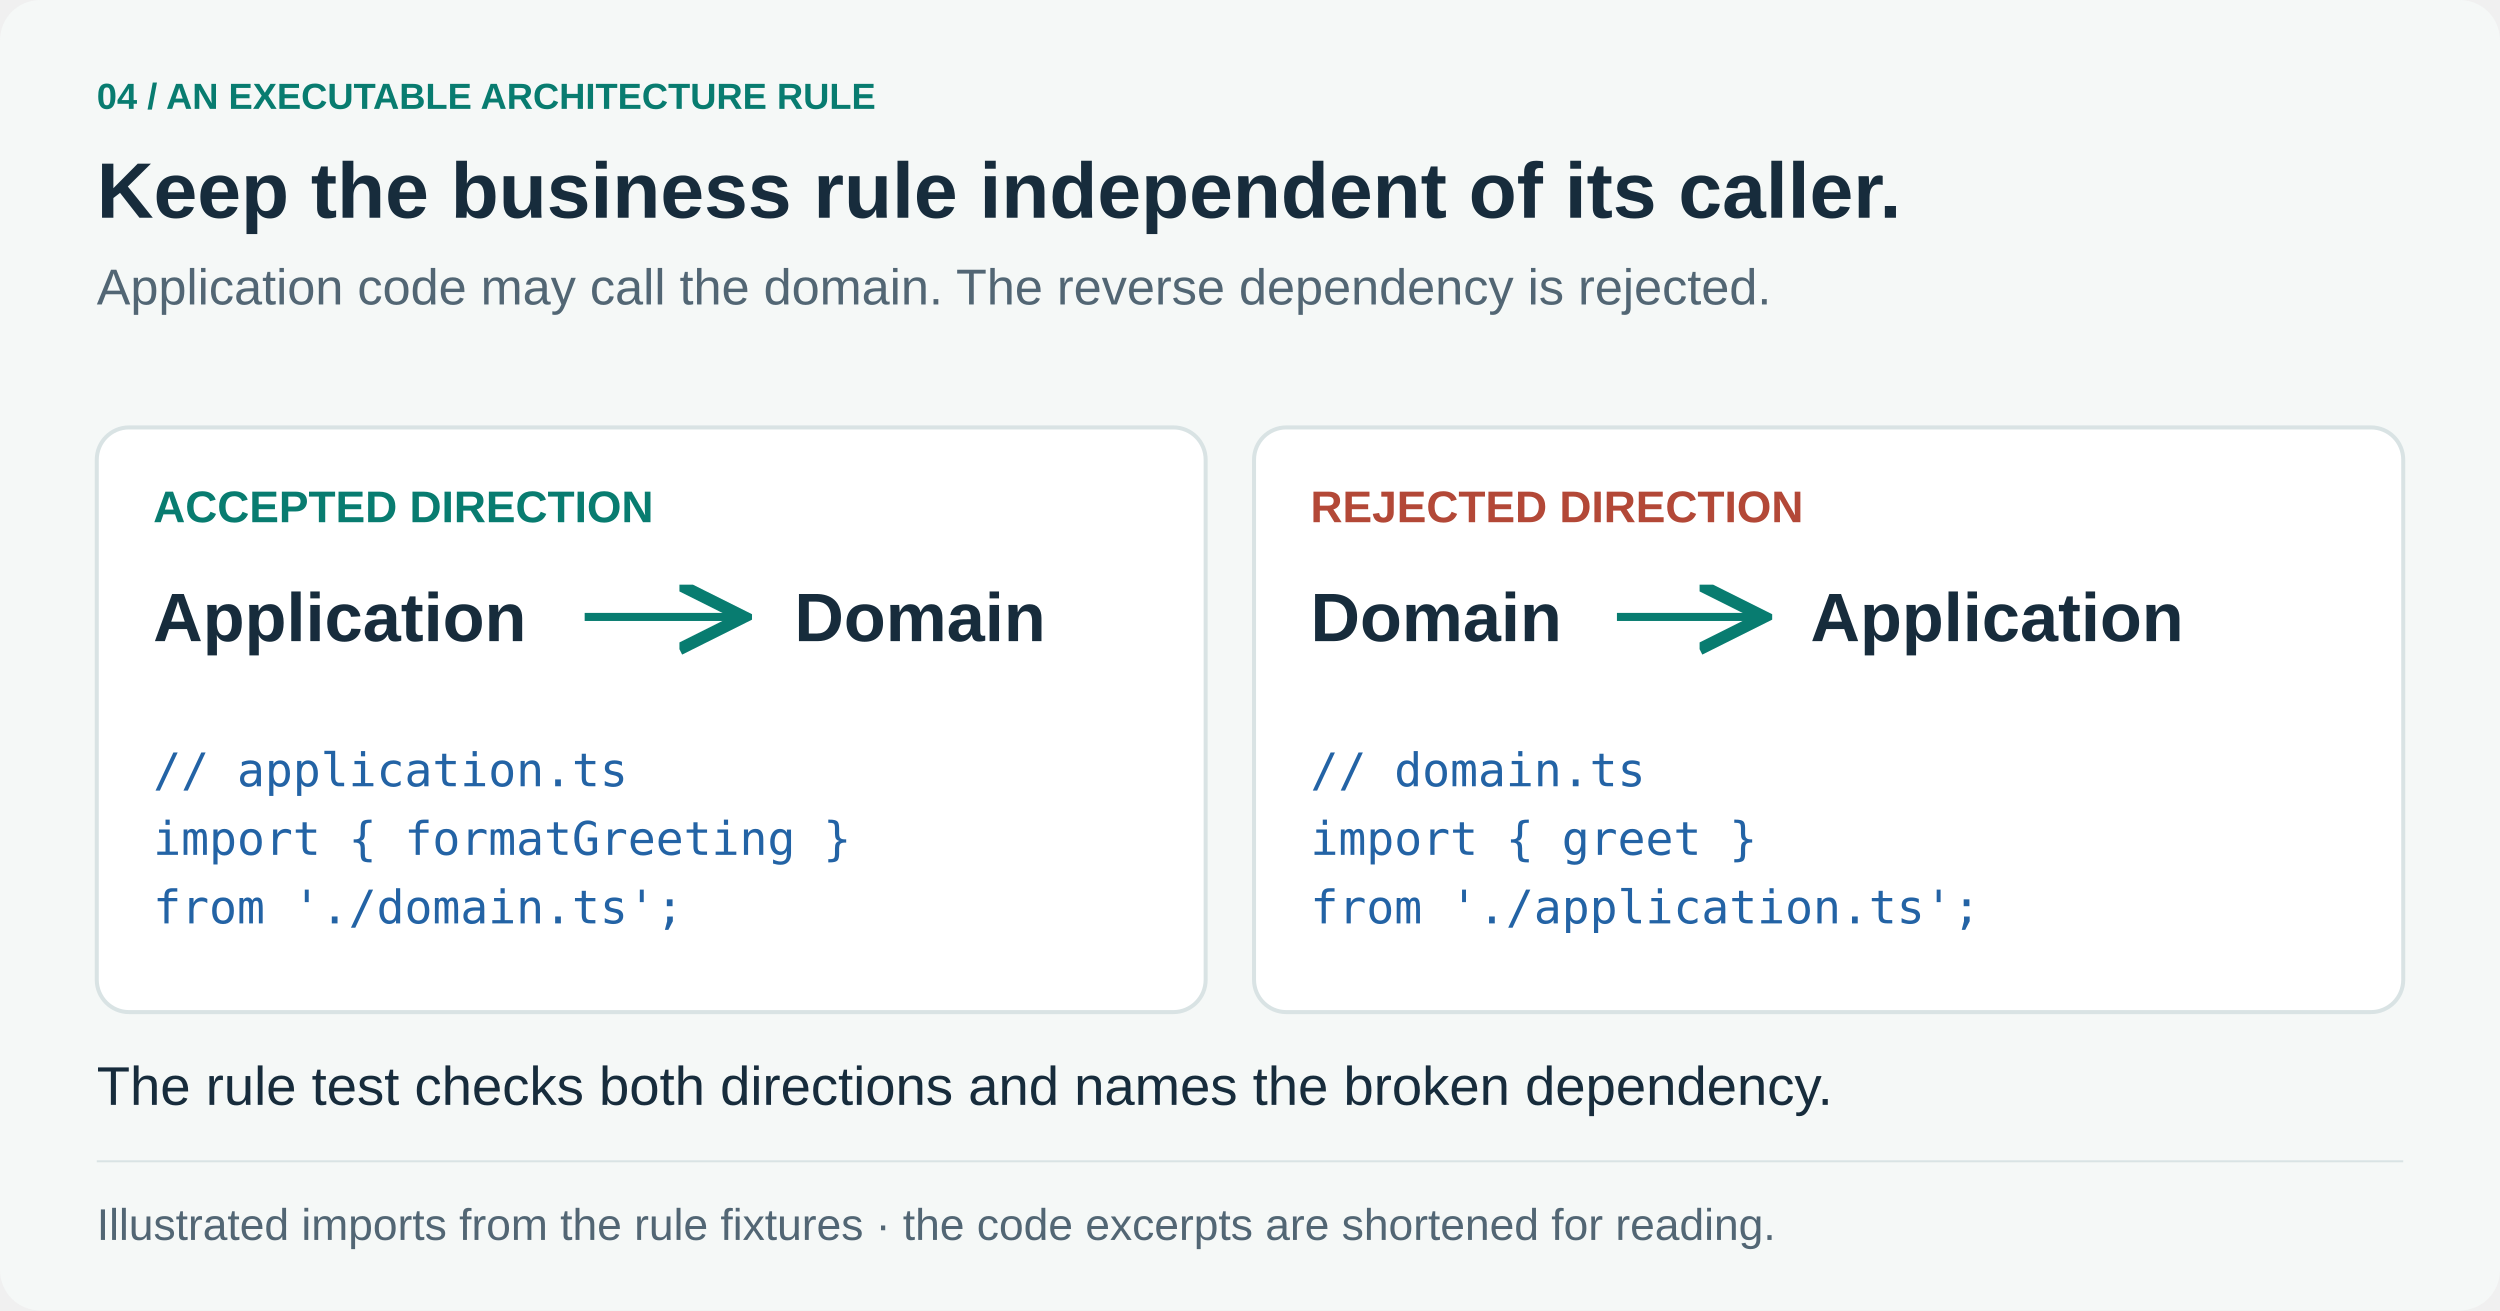
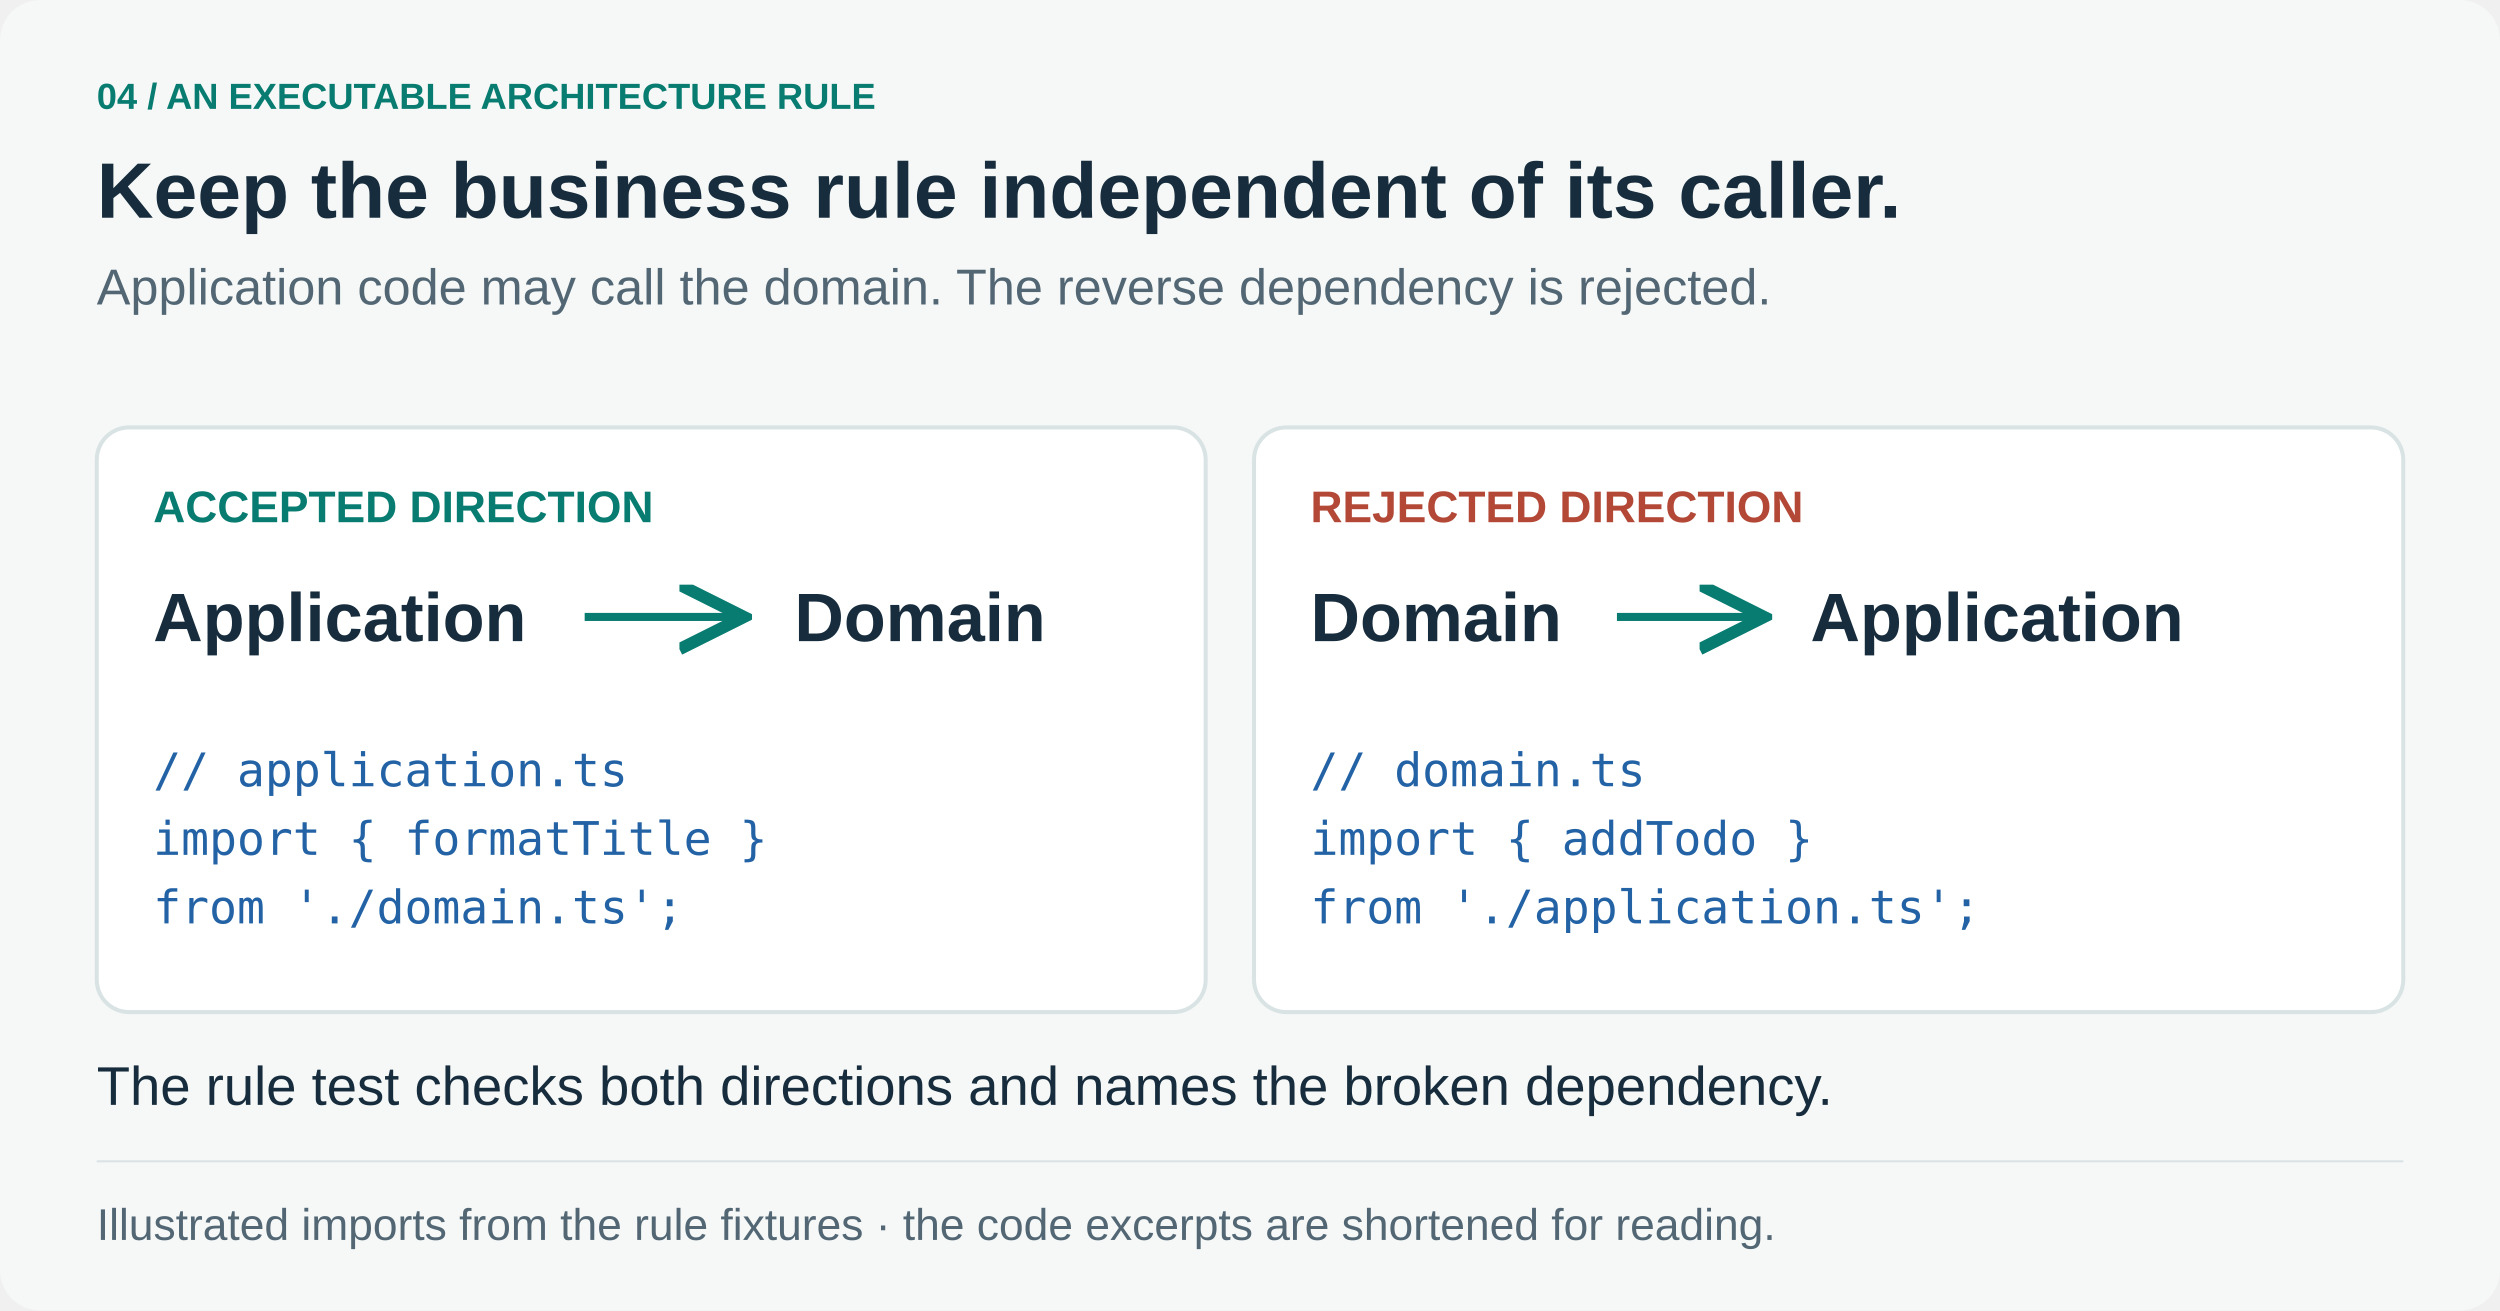
<svg xmlns="http://www.w3.org/2000/svg" width="1240" height="650" viewBox="0 0 1240 650" role="img" aria-labelledby="title desc">
  <defs>
    <marker id="arrow" markerWidth="9" markerHeight="9" refX="7" refY="4" orient="auto">
      <path d="M0 0 L8 4 L0 8" fill="none" stroke="#087c70" stroke-width="1.5" />
    </marker>
  </defs>
  <rect width="1240" height="650" rx="20" fill="#f5f8f7" />
  <text x="48" y="54" fill="#087c70" font-family="Arial, Helvetica, sans-serif" font-size="18" font-weight="700">04 / AN EXECUTABLE ARCHITECTURE RULE</text>
  <text x="48" y="108" fill="#172c3c" font-family="Arial, Helvetica, sans-serif" font-size="39" font-weight="700">Keep the business rule independent of its caller.</text>
  <text x="48" y="151" fill="#526674" font-family="Arial, Helvetica, sans-serif" font-size="25" font-weight="400">Application code may call the domain. The reverse dependency is rejected.</text>
  <rect x="48" y="212" width="550" height="290" rx="16" fill="white" stroke="#d9e3e4" stroke-width="2" />
  <text x="76" y="259" fill="#087c70" font-family="Arial, Helvetica, sans-serif" font-size="22" font-weight="700">ACCEPTED DIRECTION</text>
  <text x="76" y="318" fill="#172c3c" font-family="Arial, Helvetica, sans-serif" font-size="34" font-weight="600">Application</text>
  <path d="M290 306 L365 306" fill="none" stroke="#087c70" stroke-width="4" marker-end="url(#arrow)" />
  <text x="394" y="318" fill="#172c3c" font-family="Arial, Helvetica, sans-serif" font-size="34" font-weight="600">Domain</text>
  <text x="76" y="390" fill="#2363a5" font-family="ui-monospace, SFMono-Regular, Consolas, monospace" font-size="23" font-weight="400">// application.ts</text>
-   <text x="76" y="424" fill="#2363a5" font-family="ui-monospace, SFMono-Regular, Consolas, monospace" font-size="23" font-weight="400">import { formatGreeting }</text>
+   <text x="76" y="424" fill="#2363a5" font-family="ui-monospace, SFMono-Regular, Consolas, monospace" font-size="23" font-weight="400">import { formatTitle }</text>
  <text x="76" y="458" fill="#2363a5" font-family="ui-monospace, SFMono-Regular, Consolas, monospace" font-size="23" font-weight="400">  from './domain.ts';</text>
  <rect x="622" y="212" width="570" height="290" rx="16" fill="white" stroke="#d9e3e4" stroke-width="2" />
  <text x="650" y="259" fill="#b34837" font-family="Arial, Helvetica, sans-serif" font-size="22" font-weight="700">REJECTED DIRECTION</text>
  <text x="650" y="318" fill="#172c3c" font-family="Arial, Helvetica, sans-serif" font-size="34" font-weight="600">Domain</text>
  <path d="M802 306 L871 306" fill="none" stroke="#087c70" stroke-width="4" marker-end="url(#arrow)" />
  <text x="898" y="318" fill="#172c3c" font-family="Arial, Helvetica, sans-serif" font-size="34" font-weight="600">Application</text>
  <text x="650" y="390" fill="#2363a5" font-family="ui-monospace, SFMono-Regular, Consolas, monospace" font-size="23" font-weight="400">// domain.ts</text>
-   <text x="650" y="424" fill="#2363a5" font-family="ui-monospace, SFMono-Regular, Consolas, monospace" font-size="23" font-weight="400">import { greet }</text>
+   <text x="650" y="424" fill="#2363a5" font-family="ui-monospace, SFMono-Regular, Consolas, monospace" font-size="23" font-weight="400">import { addTodo }</text>
  <text x="650" y="458" fill="#2363a5" font-family="ui-monospace, SFMono-Regular, Consolas, monospace" font-size="23" font-weight="400">  from './application.ts';</text>
  <text x="48" y="548" fill="#172c3c" font-family="Arial, Helvetica, sans-serif" font-size="27" font-weight="400">The rule test checks both directions and names the broken dependency.</text>
  <path d="M48 576 H1192" stroke="#d9e3e4" />
  <text x="48" y="615" fill="#526674" font-family="Arial, Helvetica, sans-serif" font-size="22" font-weight="400">Illustrated imports from the rule fixtures · the code excerpts are shortened for reading.</text>
</svg>
